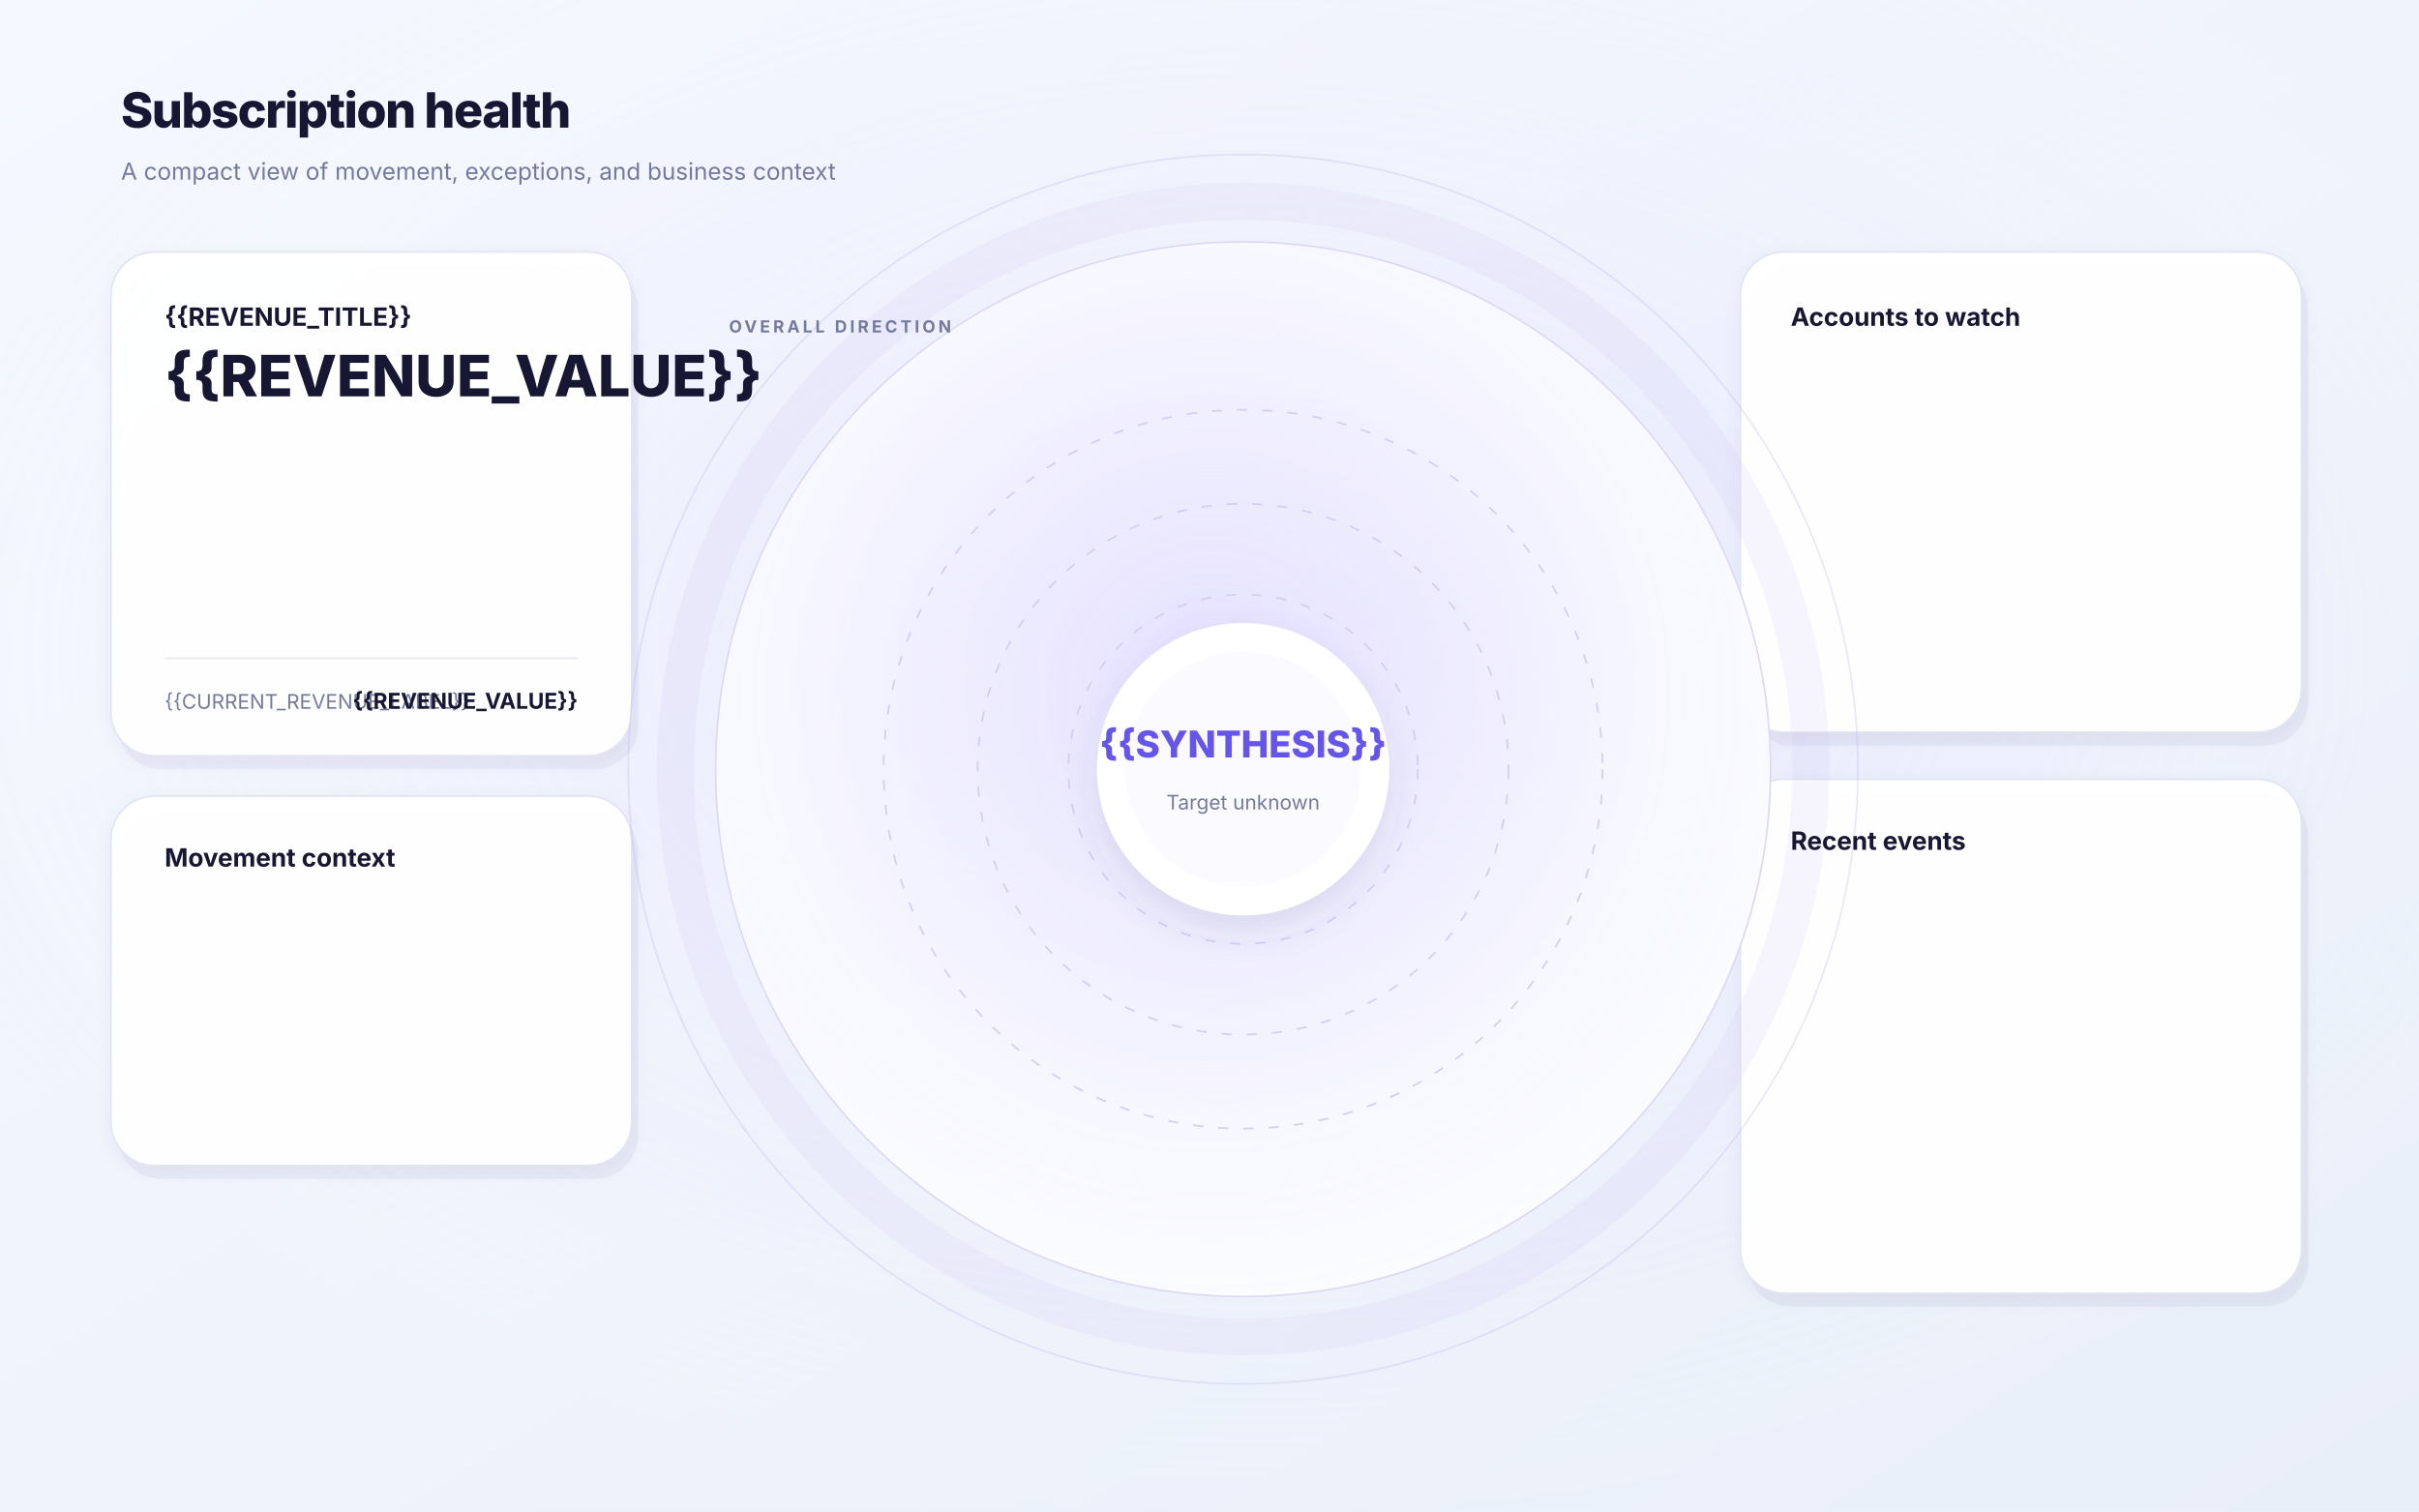
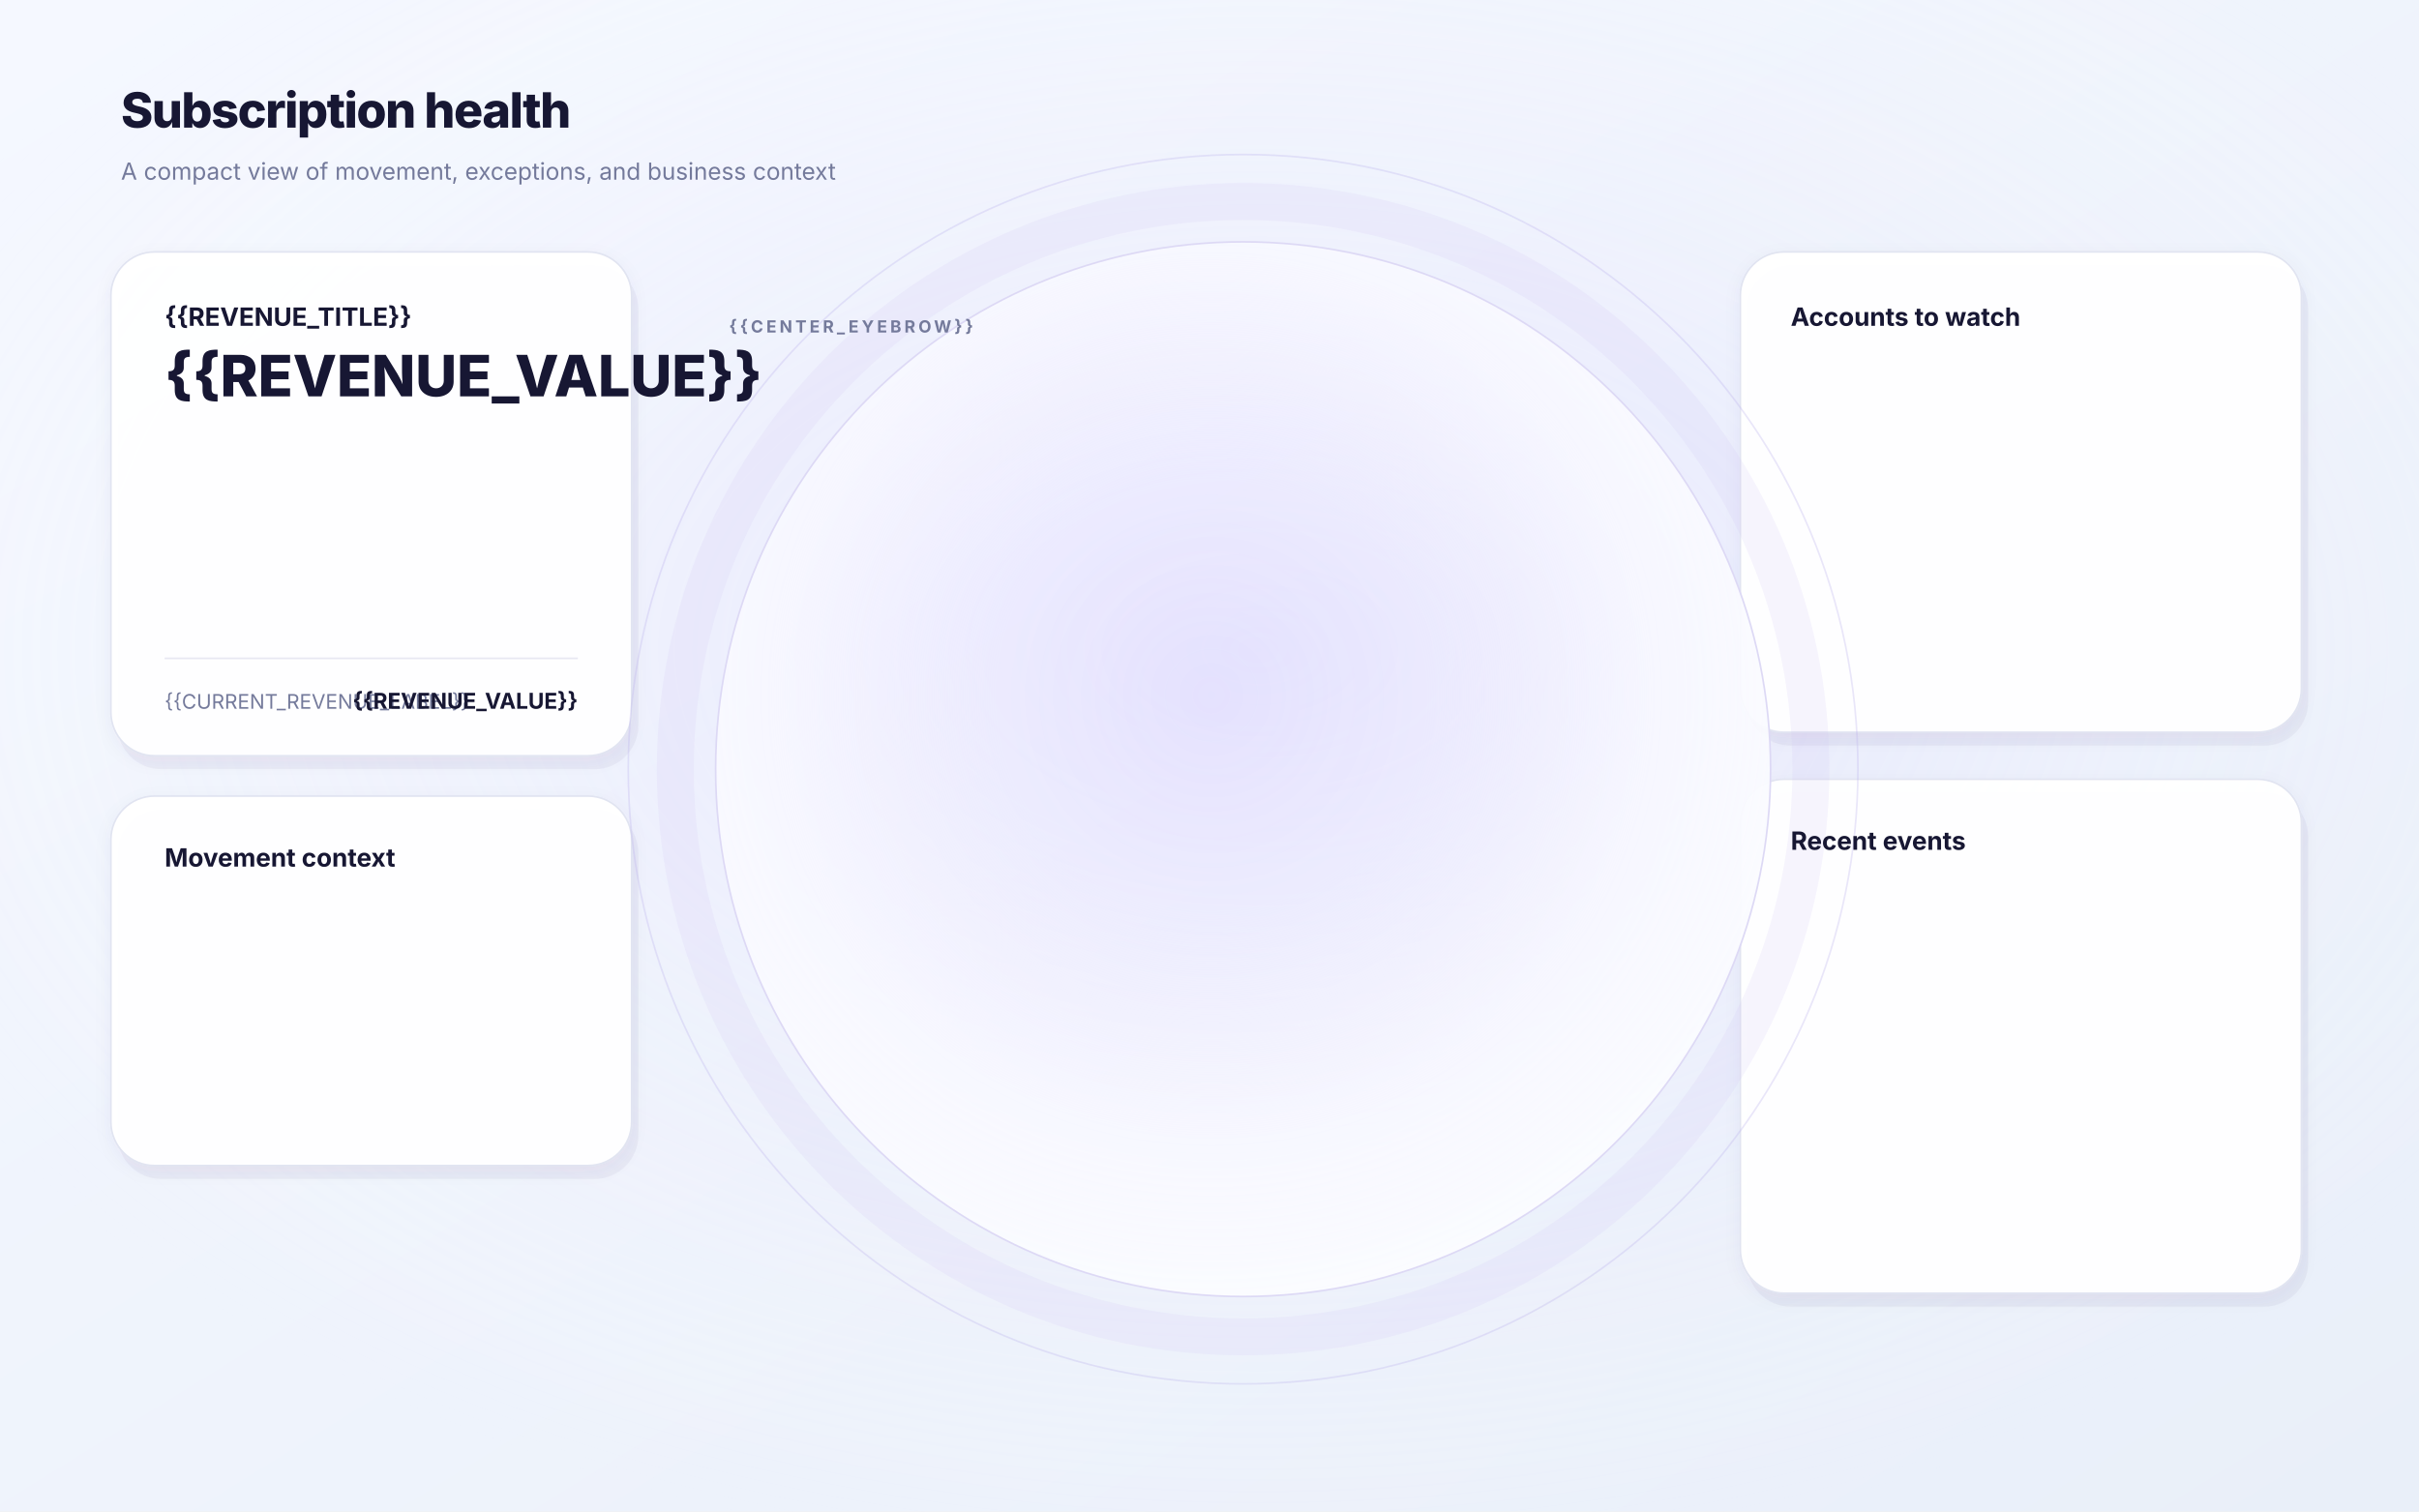
<svg xmlns="http://www.w3.org/2000/svg" viewBox="0 0 1440 900" role="img" aria-labelledby="title desc">
  <defs>
    <linearGradient id="pageBg" x1="0" y1="0" x2="1" y2="1">
      <stop offset="0" stop-color="#f5f8ff" />
      <stop offset="1" stop-color="#e9eff9" />
    </linearGradient>
    <radialGradient id="ambientGlow" cx="52%" cy="43%" r="62%">
      <stop offset="0" stop-color="#c9c0ff" stop-opacity="0.34" />
      <stop offset="0.46" stop-color="#e7e3ff" stop-opacity="0.18" />
      <stop offset="1" stop-color="#ffffff" stop-opacity="0" />
    </radialGradient>
    <radialGradient id="centerField" cx="47%" cy="43%" r="58%">
-       <stop offset="0" stop-color="#e5dfff" stop-opacity="0.82" />
-       <stop offset="0.35" stop-color="#efecff" stop-opacity="0.72" />
-       <stop offset="0.72" stop-color="#f8f8ff" stop-opacity="0.94" />
+       <stop offset="0" stop-color="#e5dfff" stop-opacity="0.56" />
+       <stop offset="0.35" stop-color="#efecff" stop-opacity="0.50" />
+       <stop offset="0.72" stop-color="#f8f8ff" stop-opacity="0.90" />
      <stop offset="1" stop-color="#fbfcff" stop-opacity="0.98" />
    </radialGradient>
    <linearGradient id="accentLine" x1="0" y1="0" x2="1" y2="1">
      <stop offset="0" stop-color="#6555e8" />
      <stop offset="1" stop-color="#9b8df4" />
    </linearGradient>
    <filter id="panelShadow" x="-30%" y="-30%" width="160%" height="170%">
      <feDropShadow dx="0" dy="18" stdDeviation="20" flood-color="#403875" flood-opacity="0.10" />
      <feDropShadow dx="0" dy="3" stdDeviation="5" flood-color="#403875" flood-opacity="0.05" />
    </filter>
    <filter id="orbShadow" x="-40%" y="-50%" width="180%" height="210%">
      <feDropShadow dx="0" dy="9" stdDeviation="10" flood-color="#51468d" flood-opacity="0.12" />
    </filter>
-     <marker id="radarVertex" viewBox="0 0 14 14" refX="7" refY="7" markerWidth="14" markerHeight="14" markerUnits="userSpaceOnUse">
-       <circle cx="7" cy="7" r="5" fill="#6555e8" stroke="#ffffff" stroke-width="2" />
+     <marker id="currentRadarVertex" viewBox="0 0 14 14" refX="7" refY="7" markerWidth="14" markerHeight="14" markerUnits="userSpaceOnUse">
+       <circle cx="7" cy="7" r="4.5" fill="#ffffff" stroke="#f36aa6" stroke-width="2.4" />
    </marker>
    <style>
      .sans { font-family: Inter, ui-sans-serif, -apple-system, BlinkMacSystemFont, "Segoe UI", sans-serif; }
      .ink { fill: #171733; }
      .muted { fill: #747a9b; }
      .soft { fill: #a5aac3; }
      .accent { fill: #6555e8; }
      .positive { fill: #238764; }
      .danger { fill: #e25462; }
      .support-shadow { fill: #655b8f; fill-opacity: .065; }
      .support-panel { fill: #ffffff; fill-opacity: .97; stroke: #e1e4f1; stroke-width: 1; filter: url(#panelShadow); }
      .center-halo { fill: none; }
      .center-halo--outer { stroke: #b8afe9; stroke-opacity: .30; stroke-width: 1; }
      .center-halo--inner { stroke: #c8c0f2; stroke-opacity: .16; stroke-width: 22; }
      .center-field { fill: url(#centerField); stroke: #ddd9f5; stroke-width: 1; }
-       .radar-guide { fill: none; stroke: #d2cdf4; stroke-width: 1; stroke-dasharray: 6 9; }
-       .radar-shape { marker-start: url(#radarVertex); marker-mid: url(#radarVertex); }
+       .radar-scale-ring { fill: none; stroke: #d7dcef; stroke-width: 1; }
+       .radar-spokes { fill: none; stroke: #d9dded; stroke-width: 1; }
+       .radar-shape--previous { fill: #4f8df7; fill-opacity: .04; stroke: #4f8df7; stroke-width: 2.3; stroke-linejoin: round; }
+       .radar-shape--current { fill: #f36aa6; fill-opacity: .13; stroke: #f36aa6; stroke-width: 3; stroke-linejoin: round; marker-start: url(#currentRadarVertex); marker-mid: url(#currentRadarVertex); }
      .metric-orb { fill: #f8f7ff; fill-opacity: .98; stroke: #d8d3f4; stroke-width: 1; filter: url(#orbShadow); }
-       .direction-core { fill: #ffffff; stroke: #ffffff; stroke-width: 10; filter: url(#orbShadow); }
    </style>
  </defs>
  <rect width="1440" height="900" fill="url(#pageBg)" />
  <rect width="1440" height="900" fill="url(#ambientGlow)" />
  <g class="sans">
    <text x="72" y="76" class="ink" font-size="29" font-weight="760" letter-spacing="-0.8">Subscription health</text>
    <text x="72" y="107" class="muted" font-size="14">A compact view of movement, exceptions, and business context</text>
    <rect x="70" y="158" width="310" height="300" rx="26" class="support-shadow" />
    <rect x="70" y="482" width="310" height="220" rx="26" class="support-shadow" />
    <rect x="1040" y="158" width="334" height="286" rx="26" class="support-shadow" />
    <rect x="1040" y="472" width="334" height="306" rx="26" class="support-shadow" />
    <rect x="66" y="150" width="310" height="300" rx="26" class="support-panel" />
    <rect x="66" y="474" width="310" height="220" rx="26" class="support-panel" />
    <rect x="1036" y="150" width="334" height="286" rx="26" class="support-panel" />
    <rect x="1036" y="464" width="334" height="306" rx="26" class="support-panel" />
    <text x="98" y="194" class="ink" font-size="15" font-weight="700">{{REVENUE_TITLE}}</text>
    <text x="98" y="236" class="ink" font-size="34" font-weight="780">{{REVENUE_VALUE}}</text>
    {{REVENUE_DELTA_BLOCK}}
    {{REVENUE_VISUAL}}
    <line x1="98" y1="392" x2="344" y2="392" stroke="#e8e8f2" />
    <text x="98" y="422" class="muted" font-size="12">{{CURRENT_REVENUE_LABEL}}</text>
    <text x="344" y="422" class="ink" font-size="13" font-weight="700" text-anchor="end">{{REVENUE_VALUE}}</text>
    <text x="98" y="516" class="ink" font-size="15" font-weight="700">Movement context</text>
    {{MOVEMENT_ROWS}}

    <circle cx="740" cy="458" r="366" class="center-halo center-halo--outer" />
    <circle cx="740" cy="458" r="338" class="center-halo center-halo--inner" />
    <circle cx="740" cy="458" r="314" class="center-field" />
-     <text x="434" y="198" class="muted" font-size="10" font-weight="700" letter-spacing="1.8">OVERALL DIRECTION</text>
-     <circle cx="740" cy="458" r="214" class="radar-guide" />
-     <circle cx="740" cy="458" r="158" class="radar-guide" />
-     <circle cx="740" cy="458" r="104" class="radar-guide" />
+     <text x="434" y="198" class="muted" font-size="10" font-weight="700" letter-spacing="1.8">{{CENTER_EYEBROW}}</text>
    <g transform="translate(42 -6)">
      {{SVG_ORBIT_VISUAL}}
      {{SVG_SIGNAL_NODES}}
    </g>
-     <circle cx="740" cy="458" r="82" class="direction-core" />
-     <circle cx="740" cy="458" r="70" fill="#fbfaff" />
-     <text x="740" y="451" class="accent" font-size="22" font-weight="790" text-anchor="middle">{{SYNTHESIS}}</text>
-     <text x="740" y="482" class="muted" font-size="12" text-anchor="middle">Target unknown</text>
+ 
+     {{SVG_CENTER_CONTENT}}
+     {{SVG_RADAR_LEGEND}}
+ 
    <text x="1066" y="194" class="ink" font-size="15" font-weight="700">Accounts to watch</text>
    {{EXCEPTION_ROWS}}

    <text x="1066" y="506" class="ink" font-size="15" font-weight="700">Recent events</text>
    {{EVENT_ROWS}}
  </g>
</svg>
